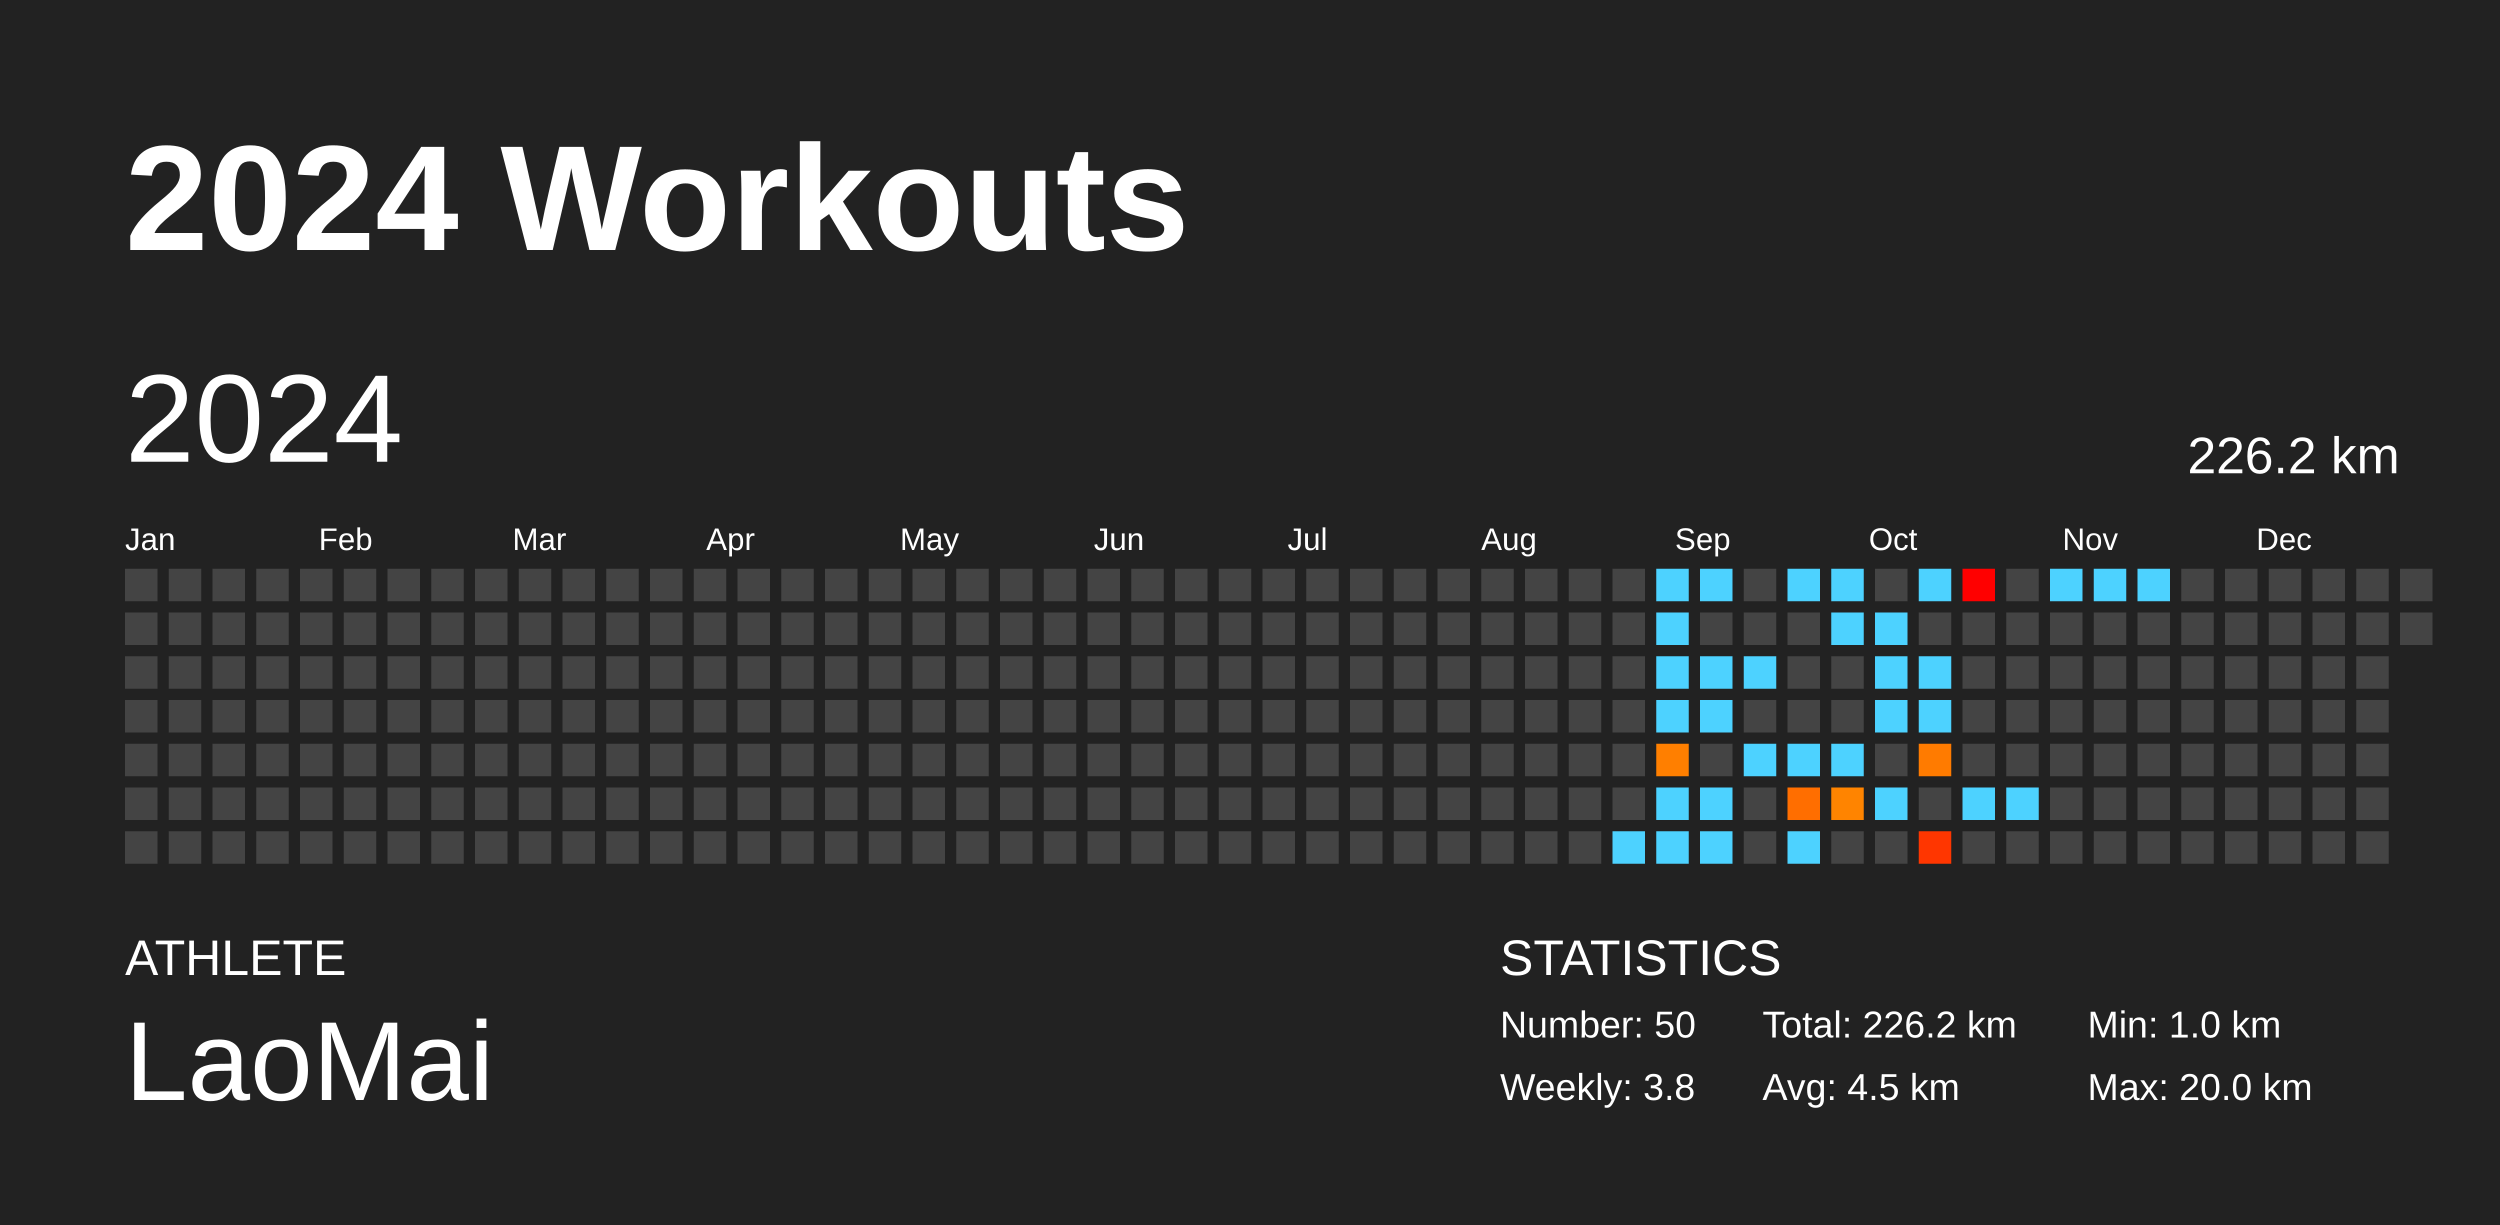
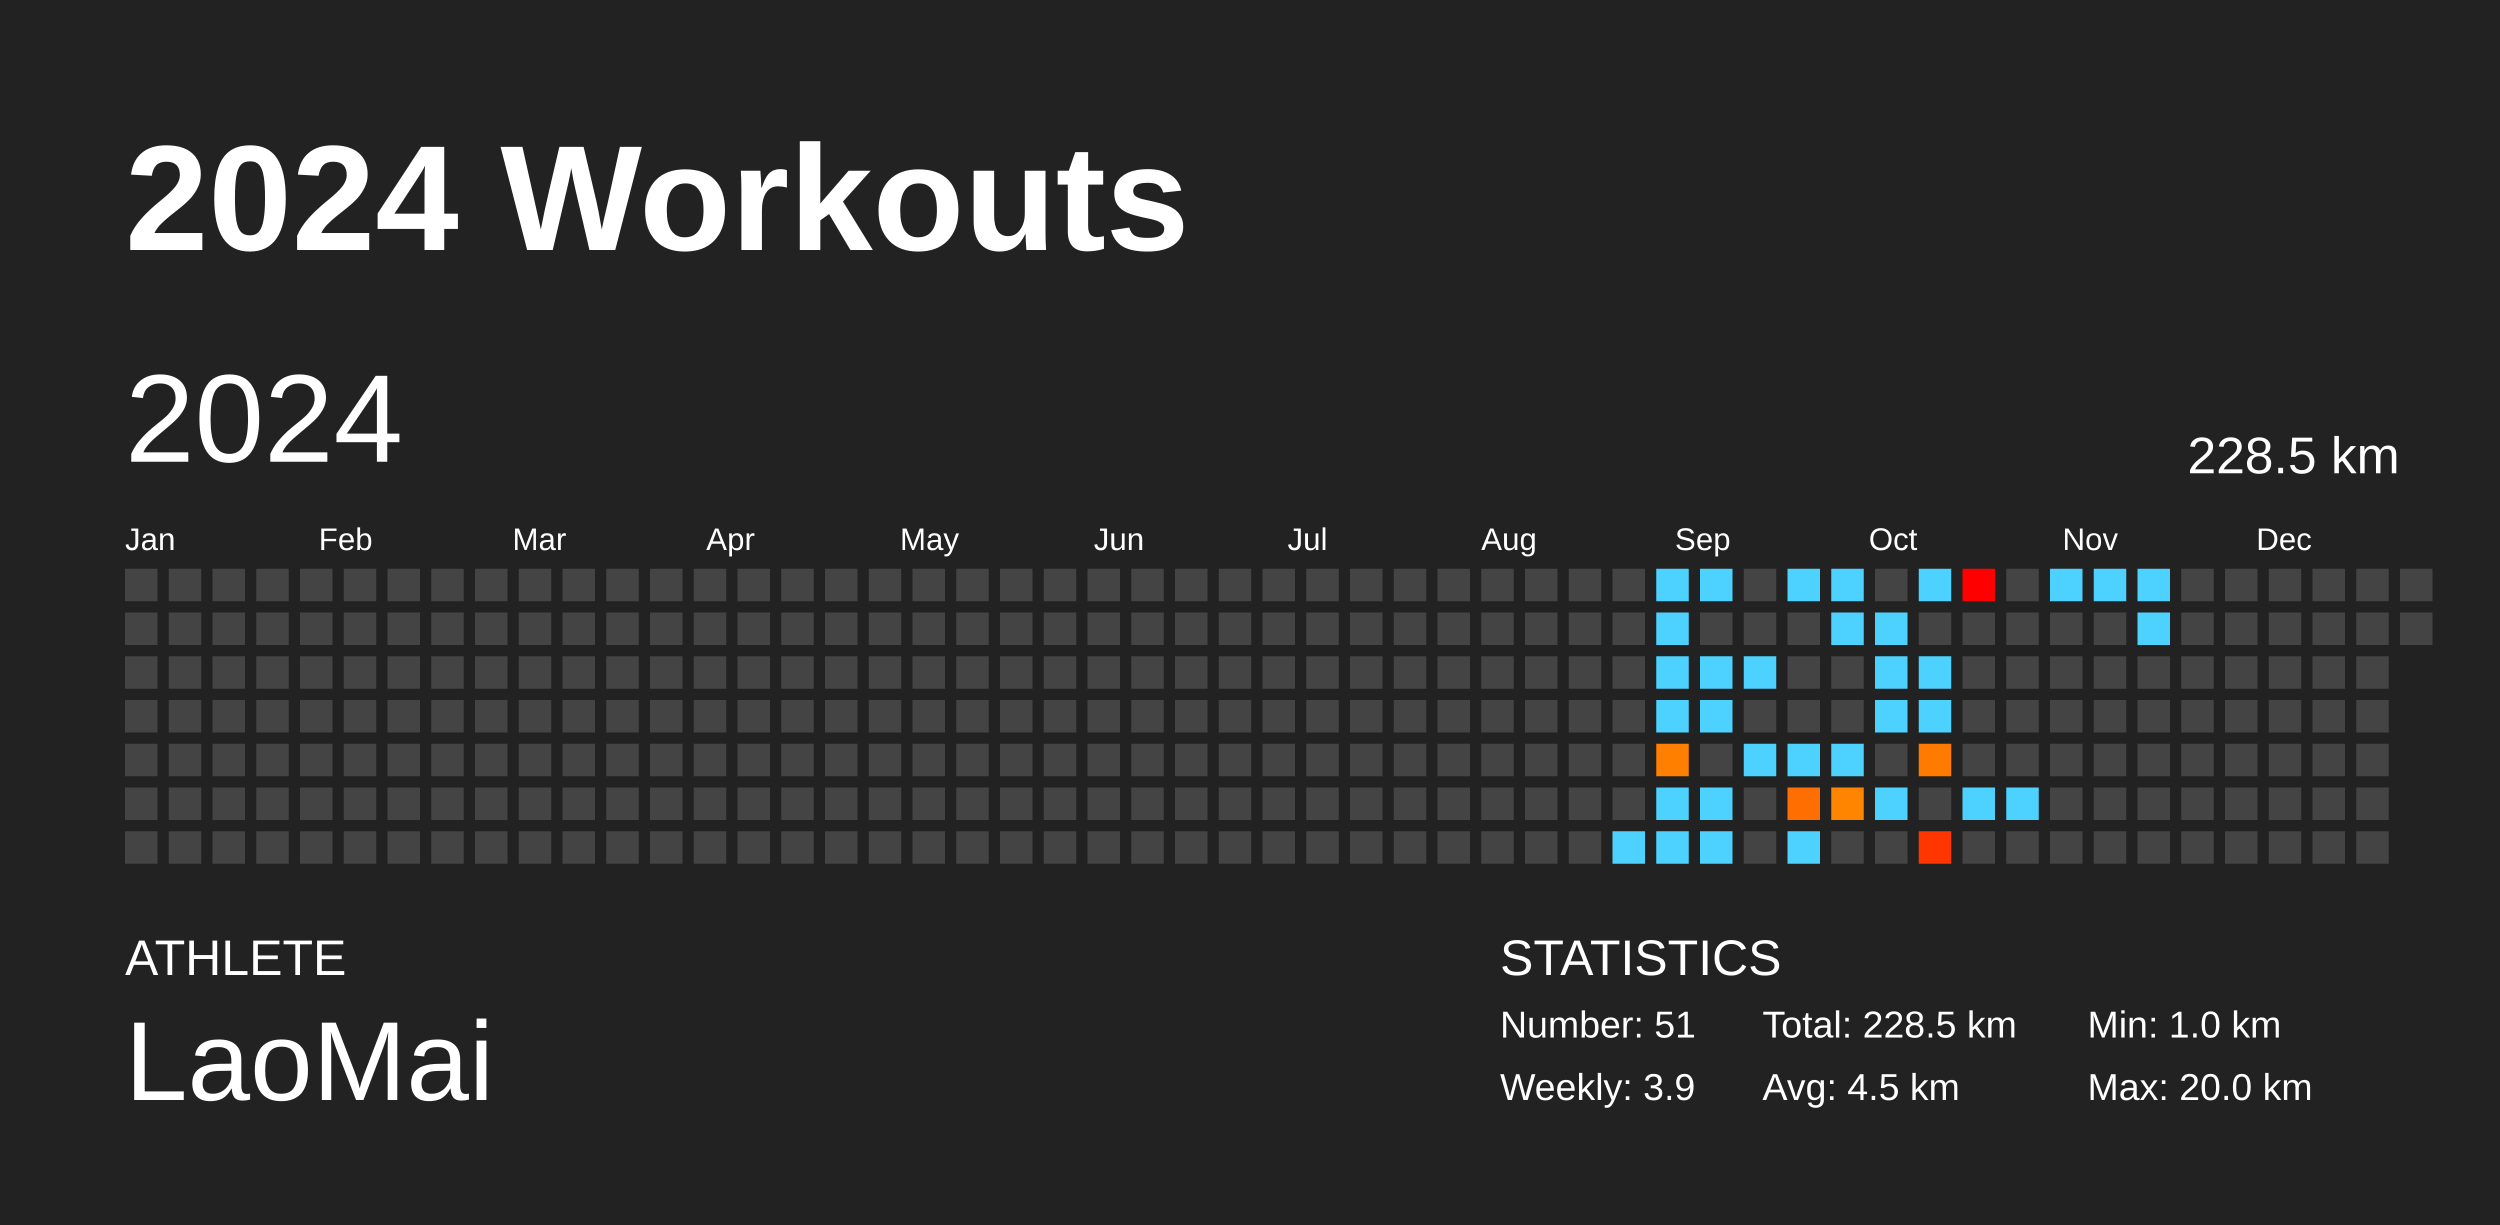
<svg xmlns="http://www.w3.org/2000/svg" baseProfile="full" height="98mm" version="1.1" viewBox="0,0,200,98" width="200mm">
  <defs />
  <rect fill="#222222" height="98" width="200" x="0" y="0" />
  <text fill="#FFFFFF" style="font-size:12px; font-family:Arial; font-weight:bold;" x="10" y="20">2024 Workouts</text>
  <text fill="#FFFFFF" style="font-size:4px; font-family:Arial" x="10" y="78">ATHLETE</text>
  <text fill="#FFFFFF" style="font-size:9px; font-family:Arial" x="10" y="88">LaoMai</text>
  <text fill="#FFFFFF" style="font-size:4px; font-family:Arial" x="120" y="78">STATISTICS</text>
-   <text fill="#FFFFFF" style="font-size:3px; font-family:Arial" x="120" y="83">Number: 50</text>
-   <text fill="#FFFFFF" style="font-size:3px; font-family:Arial" x="120" y="88">Weekly: 3.8</text>
-   <text fill="#FFFFFF" style="font-size:3px; font-family:Arial" x="141" y="83">Total: 226.2 km</text>
+   <text fill="#FFFFFF" style="font-size:3px; font-family:Arial" x="120" y="83">Number: 51</text>
+   <text fill="#FFFFFF" style="font-size:3px; font-family:Arial" x="120" y="88">Weekly: 3.9</text>
+   <text fill="#FFFFFF" style="font-size:3px; font-family:Arial" x="141" y="83">Total: 228.5 km</text>
  <text fill="#FFFFFF" style="font-size:3px; font-family:Arial" x="141" y="88">Avg: 4.5 km</text>
  <text fill="#FFFFFF" style="font-size:3px; font-family:Arial" x="167" y="83">Min: 1.0 km</text>
  <text fill="#FFFFFF" style="font-size:3px; font-family:Arial" x="167" y="88">Max: 20.0 km</text>
  <text dominant-baseline="hanging" fill="#FFFFFF" style="font-size:10.0px; font-family:Arial;" x="10" y="30">2024</text>
-   <text dominant-baseline="hanging" fill="#FFFFFF" style="font-size:4.125px; font-family:Arial;" x="175" y="35">226.2 km</text>
+   <text dominant-baseline="hanging" fill="#FFFFFF" style="font-size:4.125px; font-family:Arial;" x="175" y="35">228.5 km</text>
  <text fill="#FFFFFF" style="font-size:2.5px; font-family:Arial" x="10.0" y="44">Jan</text>
  <text fill="#FFFFFF" style="font-size:2.5px; font-family:Arial" x="25.5" y="44">Feb</text>
  <text fill="#FFFFFF" style="font-size:2.5px; font-family:Arial" x="41.0" y="44">Mar</text>
  <text fill="#FFFFFF" style="font-size:2.5px; font-family:Arial" x="56.5" y="44">Apr</text>
  <text fill="#FFFFFF" style="font-size:2.5px; font-family:Arial" x="72.0" y="44">May</text>
  <text fill="#FFFFFF" style="font-size:2.5px; font-family:Arial" x="87.5" y="44">Jun</text>
  <text fill="#FFFFFF" style="font-size:2.5px; font-family:Arial" x="103.0" y="44">Jul</text>
  <text fill="#FFFFFF" style="font-size:2.5px; font-family:Arial" x="118.5" y="44">Aug</text>
  <text fill="#FFFFFF" style="font-size:2.5px; font-family:Arial" x="134.0" y="44">Sep</text>
  <text fill="#FFFFFF" style="font-size:2.5px; font-family:Arial" x="149.5" y="44">Oct</text>
  <text fill="#FFFFFF" style="font-size:2.5px; font-family:Arial" x="165.0" y="44">Nov</text>
  <text fill="#FFFFFF" style="font-size:2.5px; font-family:Arial" x="180.5" y="44">Dec</text>
  <rect fill="#444444" height="2.6" width="2.6" x="10.0" y="45.5" />
  <rect fill="#444444" height="2.6" width="2.6" x="10.0" y="49.0" />
  <rect fill="#444444" height="2.6" width="2.6" x="10.0" y="52.5" />
  <rect fill="#444444" height="2.6" width="2.6" x="10.0" y="56.0" />
  <rect fill="#444444" height="2.6" width="2.6" x="10.0" y="59.5" />
  <rect fill="#444444" height="2.6" width="2.6" x="10.0" y="63.0" />
  <rect fill="#444444" height="2.6" width="2.6" x="10.0" y="66.5" />
  <rect fill="#444444" height="2.6" width="2.6" x="13.5" y="45.5" />
  <rect fill="#444444" height="2.6" width="2.6" x="13.5" y="49.0" />
  <rect fill="#444444" height="2.6" width="2.6" x="13.5" y="52.5" />
  <rect fill="#444444" height="2.6" width="2.6" x="13.5" y="56.0" />
  <rect fill="#444444" height="2.6" width="2.6" x="13.5" y="59.5" />
  <rect fill="#444444" height="2.6" width="2.6" x="13.5" y="63.0" />
  <rect fill="#444444" height="2.6" width="2.6" x="13.5" y="66.5" />
  <rect fill="#444444" height="2.6" width="2.6" x="17.0" y="45.5" />
  <rect fill="#444444" height="2.6" width="2.6" x="17.0" y="49.0" />
  <rect fill="#444444" height="2.6" width="2.6" x="17.0" y="52.5" />
  <rect fill="#444444" height="2.6" width="2.6" x="17.0" y="56.0" />
  <rect fill="#444444" height="2.6" width="2.6" x="17.0" y="59.5" />
  <rect fill="#444444" height="2.6" width="2.6" x="17.0" y="63.0" />
  <rect fill="#444444" height="2.6" width="2.6" x="17.0" y="66.5" />
  <rect fill="#444444" height="2.6" width="2.6" x="20.5" y="45.5" />
  <rect fill="#444444" height="2.6" width="2.6" x="20.5" y="49.0" />
  <rect fill="#444444" height="2.6" width="2.6" x="20.5" y="52.5" />
  <rect fill="#444444" height="2.6" width="2.6" x="20.5" y="56.0" />
  <rect fill="#444444" height="2.6" width="2.6" x="20.5" y="59.5" />
  <rect fill="#444444" height="2.6" width="2.6" x="20.5" y="63.0" />
  <rect fill="#444444" height="2.6" width="2.6" x="20.5" y="66.5" />
  <rect fill="#444444" height="2.6" width="2.6" x="24.0" y="45.5" />
  <rect fill="#444444" height="2.6" width="2.6" x="24.0" y="49.0" />
  <rect fill="#444444" height="2.6" width="2.6" x="24.0" y="52.5" />
  <rect fill="#444444" height="2.6" width="2.6" x="24.0" y="56.0" />
  <rect fill="#444444" height="2.6" width="2.6" x="24.0" y="59.5" />
  <rect fill="#444444" height="2.6" width="2.6" x="24.0" y="63.0" />
  <rect fill="#444444" height="2.6" width="2.6" x="24.0" y="66.5" />
  <rect fill="#444444" height="2.6" width="2.6" x="27.5" y="45.5" />
  <rect fill="#444444" height="2.6" width="2.6" x="27.5" y="49.0" />
  <rect fill="#444444" height="2.6" width="2.6" x="27.5" y="52.5" />
  <rect fill="#444444" height="2.6" width="2.6" x="27.5" y="56.0" />
  <rect fill="#444444" height="2.6" width="2.6" x="27.5" y="59.5" />
  <rect fill="#444444" height="2.6" width="2.6" x="27.5" y="63.0" />
  <rect fill="#444444" height="2.6" width="2.6" x="27.5" y="66.5" />
  <rect fill="#444444" height="2.6" width="2.6" x="31.0" y="45.5" />
  <rect fill="#444444" height="2.6" width="2.6" x="31.0" y="49.0" />
  <rect fill="#444444" height="2.6" width="2.6" x="31.0" y="52.5" />
  <rect fill="#444444" height="2.6" width="2.6" x="31.0" y="56.0" />
  <rect fill="#444444" height="2.6" width="2.6" x="31.0" y="59.5" />
  <rect fill="#444444" height="2.6" width="2.6" x="31.0" y="63.0" />
  <rect fill="#444444" height="2.6" width="2.6" x="31.0" y="66.5" />
  <rect fill="#444444" height="2.6" width="2.6" x="34.5" y="45.5" />
  <rect fill="#444444" height="2.6" width="2.6" x="34.5" y="49.0" />
  <rect fill="#444444" height="2.6" width="2.6" x="34.5" y="52.5" />
  <rect fill="#444444" height="2.6" width="2.6" x="34.5" y="56.0" />
  <rect fill="#444444" height="2.6" width="2.6" x="34.5" y="59.5" />
  <rect fill="#444444" height="2.6" width="2.6" x="34.5" y="63.0" />
  <rect fill="#444444" height="2.6" width="2.6" x="34.5" y="66.5" />
  <rect fill="#444444" height="2.6" width="2.6" x="38.0" y="45.5" />
  <rect fill="#444444" height="2.6" width="2.6" x="38.0" y="49.0" />
  <rect fill="#444444" height="2.6" width="2.6" x="38.0" y="52.5" />
  <rect fill="#444444" height="2.6" width="2.6" x="38.0" y="56.0" />
  <rect fill="#444444" height="2.6" width="2.6" x="38.0" y="59.5" />
  <rect fill="#444444" height="2.6" width="2.6" x="38.0" y="63.0" />
  <rect fill="#444444" height="2.6" width="2.6" x="38.0" y="66.5" />
  <rect fill="#444444" height="2.6" width="2.6" x="41.5" y="45.5" />
  <rect fill="#444444" height="2.6" width="2.6" x="41.5" y="49.0" />
  <rect fill="#444444" height="2.6" width="2.6" x="41.5" y="52.5" />
  <rect fill="#444444" height="2.6" width="2.6" x="41.5" y="56.0" />
  <rect fill="#444444" height="2.6" width="2.6" x="41.5" y="59.5" />
  <rect fill="#444444" height="2.6" width="2.6" x="41.5" y="63.0" />
  <rect fill="#444444" height="2.6" width="2.6" x="41.5" y="66.5" />
  <rect fill="#444444" height="2.6" width="2.6" x="45.0" y="45.5" />
  <rect fill="#444444" height="2.6" width="2.6" x="45.0" y="49.0" />
  <rect fill="#444444" height="2.6" width="2.6" x="45.0" y="52.5" />
  <rect fill="#444444" height="2.6" width="2.6" x="45.0" y="56.0" />
  <rect fill="#444444" height="2.6" width="2.6" x="45.0" y="59.5" />
  <rect fill="#444444" height="2.6" width="2.6" x="45.0" y="63.0" />
  <rect fill="#444444" height="2.6" width="2.6" x="45.0" y="66.5" />
  <rect fill="#444444" height="2.6" width="2.6" x="48.5" y="45.5" />
  <rect fill="#444444" height="2.6" width="2.6" x="48.5" y="49.0" />
  <rect fill="#444444" height="2.6" width="2.6" x="48.5" y="52.5" />
  <rect fill="#444444" height="2.6" width="2.6" x="48.5" y="56.0" />
  <rect fill="#444444" height="2.6" width="2.6" x="48.5" y="59.5" />
  <rect fill="#444444" height="2.6" width="2.6" x="48.5" y="63.0" />
  <rect fill="#444444" height="2.6" width="2.6" x="48.5" y="66.5" />
  <rect fill="#444444" height="2.6" width="2.6" x="52.0" y="45.5" />
  <rect fill="#444444" height="2.6" width="2.6" x="52.0" y="49.0" />
  <rect fill="#444444" height="2.6" width="2.6" x="52.0" y="52.5" />
  <rect fill="#444444" height="2.6" width="2.6" x="52.0" y="56.0" />
  <rect fill="#444444" height="2.6" width="2.6" x="52.0" y="59.5" />
  <rect fill="#444444" height="2.6" width="2.6" x="52.0" y="63.0" />
  <rect fill="#444444" height="2.6" width="2.6" x="52.0" y="66.5" />
  <rect fill="#444444" height="2.6" width="2.6" x="55.5" y="45.5" />
  <rect fill="#444444" height="2.6" width="2.6" x="55.5" y="49.0" />
  <rect fill="#444444" height="2.6" width="2.6" x="55.5" y="52.5" />
  <rect fill="#444444" height="2.6" width="2.6" x="55.5" y="56.0" />
  <rect fill="#444444" height="2.6" width="2.6" x="55.5" y="59.5" />
  <rect fill="#444444" height="2.6" width="2.6" x="55.5" y="63.0" />
  <rect fill="#444444" height="2.6" width="2.6" x="55.5" y="66.5" />
  <rect fill="#444444" height="2.6" width="2.6" x="59.0" y="45.5" />
  <rect fill="#444444" height="2.6" width="2.6" x="59.0" y="49.0" />
  <rect fill="#444444" height="2.6" width="2.6" x="59.0" y="52.5" />
  <rect fill="#444444" height="2.6" width="2.6" x="59.0" y="56.0" />
  <rect fill="#444444" height="2.6" width="2.6" x="59.0" y="59.5" />
  <rect fill="#444444" height="2.6" width="2.6" x="59.0" y="63.0" />
  <rect fill="#444444" height="2.6" width="2.6" x="59.0" y="66.5" />
  <rect fill="#444444" height="2.6" width="2.6" x="62.5" y="45.5" />
  <rect fill="#444444" height="2.6" width="2.6" x="62.5" y="49.0" />
  <rect fill="#444444" height="2.6" width="2.6" x="62.5" y="52.5" />
  <rect fill="#444444" height="2.6" width="2.6" x="62.5" y="56.0" />
  <rect fill="#444444" height="2.6" width="2.6" x="62.5" y="59.5" />
  <rect fill="#444444" height="2.6" width="2.6" x="62.5" y="63.0" />
  <rect fill="#444444" height="2.6" width="2.6" x="62.5" y="66.5" />
  <rect fill="#444444" height="2.6" width="2.6" x="66.0" y="45.5" />
  <rect fill="#444444" height="2.6" width="2.6" x="66.0" y="49.0" />
  <rect fill="#444444" height="2.6" width="2.6" x="66.0" y="52.5" />
  <rect fill="#444444" height="2.6" width="2.6" x="66.0" y="56.0" />
  <rect fill="#444444" height="2.6" width="2.6" x="66.0" y="59.5" />
  <rect fill="#444444" height="2.6" width="2.6" x="66.0" y="63.0" />
  <rect fill="#444444" height="2.6" width="2.6" x="66.0" y="66.5" />
  <rect fill="#444444" height="2.6" width="2.6" x="69.5" y="45.5" />
  <rect fill="#444444" height="2.6" width="2.6" x="69.5" y="49.0" />
  <rect fill="#444444" height="2.6" width="2.6" x="69.5" y="52.5" />
  <rect fill="#444444" height="2.6" width="2.6" x="69.5" y="56.0" />
  <rect fill="#444444" height="2.6" width="2.6" x="69.5" y="59.5" />
  <rect fill="#444444" height="2.6" width="2.6" x="69.5" y="63.0" />
  <rect fill="#444444" height="2.6" width="2.6" x="69.5" y="66.5" />
  <rect fill="#444444" height="2.6" width="2.6" x="73.0" y="45.5" />
  <rect fill="#444444" height="2.6" width="2.6" x="73.0" y="49.0" />
  <rect fill="#444444" height="2.6" width="2.6" x="73.0" y="52.5" />
  <rect fill="#444444" height="2.6" width="2.6" x="73.0" y="56.0" />
  <rect fill="#444444" height="2.6" width="2.6" x="73.0" y="59.5" />
  <rect fill="#444444" height="2.6" width="2.6" x="73.0" y="63.0" />
  <rect fill="#444444" height="2.6" width="2.6" x="73.0" y="66.5" />
  <rect fill="#444444" height="2.6" width="2.6" x="76.5" y="45.5" />
  <rect fill="#444444" height="2.6" width="2.6" x="76.5" y="49.0" />
  <rect fill="#444444" height="2.6" width="2.6" x="76.5" y="52.5" />
  <rect fill="#444444" height="2.6" width="2.6" x="76.5" y="56.0" />
  <rect fill="#444444" height="2.6" width="2.6" x="76.5" y="59.5" />
  <rect fill="#444444" height="2.6" width="2.6" x="76.5" y="63.0" />
  <rect fill="#444444" height="2.6" width="2.6" x="76.5" y="66.5" />
  <rect fill="#444444" height="2.6" width="2.6" x="80.0" y="45.5" />
  <rect fill="#444444" height="2.6" width="2.6" x="80.0" y="49.0" />
  <rect fill="#444444" height="2.6" width="2.6" x="80.0" y="52.5" />
  <rect fill="#444444" height="2.6" width="2.6" x="80.0" y="56.0" />
  <rect fill="#444444" height="2.6" width="2.6" x="80.0" y="59.5" />
  <rect fill="#444444" height="2.6" width="2.6" x="80.0" y="63.0" />
  <rect fill="#444444" height="2.6" width="2.6" x="80.0" y="66.5" />
  <rect fill="#444444" height="2.6" width="2.6" x="83.5" y="45.5" />
  <rect fill="#444444" height="2.6" width="2.6" x="83.5" y="49.0" />
  <rect fill="#444444" height="2.6" width="2.6" x="83.5" y="52.5" />
  <rect fill="#444444" height="2.6" width="2.6" x="83.5" y="56.0" />
  <rect fill="#444444" height="2.6" width="2.6" x="83.5" y="59.5" />
  <rect fill="#444444" height="2.6" width="2.6" x="83.5" y="63.0" />
  <rect fill="#444444" height="2.6" width="2.6" x="83.5" y="66.5" />
  <rect fill="#444444" height="2.6" width="2.6" x="87.0" y="45.5" />
  <rect fill="#444444" height="2.6" width="2.6" x="87.0" y="49.0" />
  <rect fill="#444444" height="2.6" width="2.6" x="87.0" y="52.5" />
  <rect fill="#444444" height="2.6" width="2.6" x="87.0" y="56.0" />
  <rect fill="#444444" height="2.6" width="2.6" x="87.0" y="59.5" />
  <rect fill="#444444" height="2.6" width="2.6" x="87.0" y="63.0" />
  <rect fill="#444444" height="2.6" width="2.6" x="87.0" y="66.5" />
  <rect fill="#444444" height="2.6" width="2.6" x="90.5" y="45.5" />
  <rect fill="#444444" height="2.6" width="2.6" x="90.5" y="49.0" />
  <rect fill="#444444" height="2.6" width="2.6" x="90.5" y="52.5" />
  <rect fill="#444444" height="2.6" width="2.6" x="90.5" y="56.0" />
  <rect fill="#444444" height="2.6" width="2.6" x="90.5" y="59.5" />
  <rect fill="#444444" height="2.6" width="2.6" x="90.5" y="63.0" />
  <rect fill="#444444" height="2.6" width="2.6" x="90.5" y="66.5" />
  <rect fill="#444444" height="2.6" width="2.6" x="94.0" y="45.5" />
  <rect fill="#444444" height="2.6" width="2.6" x="94.0" y="49.0" />
  <rect fill="#444444" height="2.6" width="2.6" x="94.0" y="52.5" />
  <rect fill="#444444" height="2.6" width="2.6" x="94.0" y="56.0" />
  <rect fill="#444444" height="2.6" width="2.6" x="94.0" y="59.5" />
  <rect fill="#444444" height="2.6" width="2.6" x="94.0" y="63.0" />
  <rect fill="#444444" height="2.6" width="2.6" x="94.0" y="66.5" />
  <rect fill="#444444" height="2.6" width="2.6" x="97.5" y="45.5" />
  <rect fill="#444444" height="2.6" width="2.6" x="97.5" y="49.0" />
  <rect fill="#444444" height="2.6" width="2.6" x="97.5" y="52.5" />
  <rect fill="#444444" height="2.6" width="2.6" x="97.5" y="56.0" />
  <rect fill="#444444" height="2.6" width="2.6" x="97.5" y="59.5" />
  <rect fill="#444444" height="2.6" width="2.6" x="97.5" y="63.0" />
  <rect fill="#444444" height="2.6" width="2.6" x="97.5" y="66.5" />
  <rect fill="#444444" height="2.6" width="2.6" x="101.0" y="45.5" />
  <rect fill="#444444" height="2.6" width="2.6" x="101.0" y="49.0" />
  <rect fill="#444444" height="2.6" width="2.6" x="101.0" y="52.5" />
  <rect fill="#444444" height="2.6" width="2.6" x="101.0" y="56.0" />
  <rect fill="#444444" height="2.6" width="2.6" x="101.0" y="59.5" />
  <rect fill="#444444" height="2.6" width="2.6" x="101.0" y="63.0" />
  <rect fill="#444444" height="2.6" width="2.6" x="101.0" y="66.5" />
  <rect fill="#444444" height="2.6" width="2.6" x="104.5" y="45.5" />
  <rect fill="#444444" height="2.6" width="2.6" x="104.5" y="49.0" />
  <rect fill="#444444" height="2.6" width="2.6" x="104.5" y="52.5" />
  <rect fill="#444444" height="2.6" width="2.6" x="104.5" y="56.0" />
  <rect fill="#444444" height="2.6" width="2.6" x="104.5" y="59.5" />
  <rect fill="#444444" height="2.6" width="2.6" x="104.5" y="63.0" />
  <rect fill="#444444" height="2.6" width="2.6" x="104.5" y="66.5" />
  <rect fill="#444444" height="2.6" width="2.6" x="108.0" y="45.5" />
  <rect fill="#444444" height="2.6" width="2.6" x="108.0" y="49.0" />
  <rect fill="#444444" height="2.6" width="2.6" x="108.0" y="52.5" />
  <rect fill="#444444" height="2.6" width="2.6" x="108.0" y="56.0" />
  <rect fill="#444444" height="2.6" width="2.6" x="108.0" y="59.5" />
  <rect fill="#444444" height="2.6" width="2.6" x="108.0" y="63.0" />
  <rect fill="#444444" height="2.6" width="2.6" x="108.0" y="66.5" />
  <rect fill="#444444" height="2.6" width="2.6" x="111.5" y="45.5" />
  <rect fill="#444444" height="2.6" width="2.6" x="111.5" y="49.0" />
  <rect fill="#444444" height="2.6" width="2.6" x="111.5" y="52.5" />
  <rect fill="#444444" height="2.6" width="2.6" x="111.5" y="56.0" />
  <rect fill="#444444" height="2.6" width="2.6" x="111.5" y="59.5" />
  <rect fill="#444444" height="2.6" width="2.6" x="111.5" y="63.0" />
  <rect fill="#444444" height="2.6" width="2.6" x="111.5" y="66.5" />
  <rect fill="#444444" height="2.6" width="2.6" x="115.0" y="45.5" />
  <rect fill="#444444" height="2.6" width="2.6" x="115.0" y="49.0" />
  <rect fill="#444444" height="2.6" width="2.6" x="115.0" y="52.5" />
  <rect fill="#444444" height="2.6" width="2.6" x="115.0" y="56.0" />
  <rect fill="#444444" height="2.6" width="2.6" x="115.0" y="59.5" />
  <rect fill="#444444" height="2.6" width="2.6" x="115.0" y="63.0" />
  <rect fill="#444444" height="2.6" width="2.6" x="115.0" y="66.5" />
  <rect fill="#444444" height="2.6" width="2.6" x="118.5" y="45.5" />
  <rect fill="#444444" height="2.6" width="2.6" x="118.5" y="49.0" />
  <rect fill="#444444" height="2.6" width="2.6" x="118.5" y="52.5" />
  <rect fill="#444444" height="2.6" width="2.6" x="118.5" y="56.0" />
  <rect fill="#444444" height="2.6" width="2.6" x="118.5" y="59.5" />
  <rect fill="#444444" height="2.6" width="2.6" x="118.5" y="63.0" />
  <rect fill="#444444" height="2.6" width="2.6" x="118.5" y="66.5" />
  <rect fill="#444444" height="2.6" width="2.6" x="122.0" y="45.5" />
  <rect fill="#444444" height="2.6" width="2.6" x="122.0" y="49.0" />
  <rect fill="#444444" height="2.6" width="2.6" x="122.0" y="52.5" />
  <rect fill="#444444" height="2.6" width="2.6" x="122.0" y="56.0" />
  <rect fill="#444444" height="2.6" width="2.6" x="122.0" y="59.5" />
  <rect fill="#444444" height="2.6" width="2.6" x="122.0" y="63.0" />
  <rect fill="#444444" height="2.6" width="2.6" x="122.0" y="66.5" />
  <rect fill="#444444" height="2.6" width="2.6" x="125.5" y="45.5" />
  <rect fill="#444444" height="2.6" width="2.6" x="125.5" y="49.0" />
  <rect fill="#444444" height="2.6" width="2.6" x="125.5" y="52.5" />
  <rect fill="#444444" height="2.6" width="2.6" x="125.5" y="56.0" />
  <rect fill="#444444" height="2.6" width="2.6" x="125.5" y="59.5" />
  <rect fill="#444444" height="2.6" width="2.6" x="125.5" y="63.0" />
  <rect fill="#444444" height="2.6" width="2.6" x="125.5" y="66.5" />
  <rect fill="#444444" height="2.6" width="2.6" x="129.0" y="45.5" />
  <rect fill="#444444" height="2.6" width="2.6" x="129.0" y="49.0" />
  <rect fill="#444444" height="2.6" width="2.6" x="129.0" y="52.5" />
  <rect fill="#444444" height="2.6" width="2.6" x="129.0" y="56.0" />
  <rect fill="#444444" height="2.6" width="2.6" x="129.0" y="59.5" />
  <rect fill="#444444" height="2.6" width="2.6" x="129.0" y="63.0" />
  <rect fill="#4dd2ff" height="2.6" width="2.6" x="129.0" y="66.5" />
  <rect fill="#4dd2ff" height="2.6" width="2.6" x="132.5" y="45.5" />
  <rect fill="#4dd2ff" height="2.6" width="2.6" x="132.5" y="49.0" />
  <rect fill="#4dd2ff" height="2.6" width="2.6" x="132.5" y="52.5" />
  <rect fill="#4dd2ff" height="2.6" width="2.6" x="132.5" y="56.0" />
  <rect fill="#ff7f00" height="2.6" width="2.6" x="132.5" y="59.5" />
  <rect fill="#4dd2ff" height="2.6" width="2.6" x="132.5" y="63.0" />
  <rect fill="#4dd2ff" height="2.6" width="2.6" x="132.5" y="66.5" />
  <rect fill="#4dd2ff" height="2.6" width="2.6" x="136.0" y="45.5" />
  <rect fill="#444444" height="2.6" width="2.6" x="136.0" y="49.0" />
  <rect fill="#4dd2ff" height="2.6" width="2.6" x="136.0" y="52.5" />
  <rect fill="#4dd2ff" height="2.6" width="2.6" x="136.0" y="56.0" />
  <rect fill="#444444" height="2.6" width="2.6" x="136.0" y="59.5" />
  <rect fill="#4dd2ff" height="2.6" width="2.6" x="136.0" y="63.0" />
  <rect fill="#4dd2ff" height="2.6" width="2.6" x="136.0" y="66.5" />
  <rect fill="#444444" height="2.6" width="2.6" x="139.5" y="45.5" />
  <rect fill="#444444" height="2.6" width="2.6" x="139.5" y="49.0" />
  <rect fill="#4dd2ff" height="2.6" width="2.6" x="139.5" y="52.5" />
  <rect fill="#444444" height="2.6" width="2.6" x="139.5" y="56.0" />
  <rect fill="#4dd2ff" height="2.6" width="2.6" x="139.5" y="59.5" />
  <rect fill="#444444" height="2.6" width="2.6" x="139.5" y="63.0" />
  <rect fill="#444444" height="2.6" width="2.6" x="139.5" y="66.5" />
  <rect fill="#4dd2ff" height="2.6" width="2.6" x="143.0" y="45.5" />
  <rect fill="#444444" height="2.6" width="2.6" x="143.0" y="49.0" />
  <rect fill="#444444" height="2.6" width="2.6" x="143.0" y="52.5" />
  <rect fill="#444444" height="2.6" width="2.6" x="143.0" y="56.0" />
  <rect fill="#4dd2ff" height="2.6" width="2.6" x="143.0" y="59.5" />
  <rect fill="#ff6e00" height="2.6" width="2.6" x="143.0" y="63.0" />
  <rect fill="#4dd2ff" height="2.6" width="2.6" x="143.0" y="66.5" />
  <rect fill="#4dd2ff" height="2.6" width="2.6" x="146.5" y="45.5" />
  <rect fill="#4dd2ff" height="2.6" width="2.6" x="146.5" y="49.0" />
  <rect fill="#444444" height="2.6" width="2.6" x="146.5" y="52.5" />
  <rect fill="#444444" height="2.6" width="2.6" x="146.5" y="56.0" />
  <rect fill="#4dd2ff" height="2.6" width="2.6" x="146.5" y="59.5" />
  <rect fill="#ff8400" height="2.6" width="2.6" x="146.5" y="63.0" />
  <rect fill="#444444" height="2.6" width="2.6" x="146.5" y="66.5" />
  <rect fill="#444444" height="2.6" width="2.6" x="150.0" y="45.5" />
  <rect fill="#4dd2ff" height="2.6" width="2.6" x="150.0" y="49.0" />
  <rect fill="#4dd2ff" height="2.6" width="2.6" x="150.0" y="52.5" />
  <rect fill="#4dd2ff" height="2.6" width="2.6" x="150.0" y="56.0" />
  <rect fill="#444444" height="2.6" width="2.6" x="150.0" y="59.5" />
  <rect fill="#4dd2ff" height="2.6" width="2.6" x="150.0" y="63.0" />
  <rect fill="#444444" height="2.6" width="2.6" x="150.0" y="66.5" />
  <rect fill="#4dd2ff" height="2.6" width="2.6" x="153.5" y="45.5" />
  <rect fill="#444444" height="2.6" width="2.6" x="153.5" y="49.0" />
  <rect fill="#4dd2ff" height="2.6" width="2.6" x="153.5" y="52.5" />
  <rect fill="#4dd2ff" height="2.6" width="2.6" x="153.5" y="56.0" />
  <rect fill="#ff7b00" height="2.6" width="2.6" x="153.5" y="59.5" />
  <rect fill="#444444" height="2.6" width="2.6" x="153.5" y="63.0" />
  <rect fill="#ff3600" height="2.6" width="2.6" x="153.5" y="66.5" />
  <rect fill="red" height="2.6" width="2.6" x="157.0" y="45.5" />
  <rect fill="#444444" height="2.6" width="2.6" x="157.0" y="49.0" />
  <rect fill="#444444" height="2.6" width="2.6" x="157.0" y="52.5" />
  <rect fill="#444444" height="2.6" width="2.6" x="157.0" y="56.0" />
  <rect fill="#444444" height="2.6" width="2.6" x="157.0" y="59.5" />
  <rect fill="#4dd2ff" height="2.6" width="2.6" x="157.0" y="63.0" />
  <rect fill="#444444" height="2.6" width="2.6" x="157.0" y="66.5" />
  <rect fill="#444444" height="2.6" width="2.6" x="160.5" y="45.5" />
  <rect fill="#444444" height="2.6" width="2.6" x="160.5" y="49.0" />
  <rect fill="#444444" height="2.6" width="2.6" x="160.5" y="52.5" />
  <rect fill="#444444" height="2.6" width="2.6" x="160.5" y="56.0" />
  <rect fill="#444444" height="2.6" width="2.6" x="160.5" y="59.5" />
  <rect fill="#4dd2ff" height="2.6" width="2.6" x="160.5" y="63.0" />
  <rect fill="#444444" height="2.6" width="2.6" x="160.5" y="66.5" />
  <rect fill="#4dd2ff" height="2.6" width="2.6" x="164.0" y="45.5" />
  <rect fill="#444444" height="2.6" width="2.6" x="164.0" y="49.0" />
  <rect fill="#444444" height="2.6" width="2.6" x="164.0" y="52.5" />
  <rect fill="#444444" height="2.6" width="2.6" x="164.0" y="56.0" />
  <rect fill="#444444" height="2.6" width="2.6" x="164.0" y="59.5" />
  <rect fill="#444444" height="2.6" width="2.6" x="164.0" y="63.0" />
  <rect fill="#444444" height="2.6" width="2.6" x="164.0" y="66.5" />
  <rect fill="#4dd2ff" height="2.6" width="2.6" x="167.5" y="45.5" />
  <rect fill="#444444" height="2.6" width="2.6" x="167.5" y="49.0" />
  <rect fill="#444444" height="2.6" width="2.6" x="167.5" y="52.5" />
  <rect fill="#444444" height="2.6" width="2.6" x="167.5" y="56.0" />
  <rect fill="#444444" height="2.6" width="2.6" x="167.5" y="59.5" />
  <rect fill="#444444" height="2.6" width="2.6" x="167.5" y="63.0" />
  <rect fill="#444444" height="2.6" width="2.6" x="167.5" y="66.5" />
  <rect fill="#4dd2ff" height="2.6" width="2.6" x="171.0" y="45.5" />
-   <rect fill="#444444" height="2.6" width="2.6" x="171.0" y="49.0" />
+   <rect fill="#4dd2ff" height="2.6" width="2.6" x="171.0" y="49.0" />
  <rect fill="#444444" height="2.6" width="2.6" x="171.0" y="52.5" />
  <rect fill="#444444" height="2.6" width="2.6" x="171.0" y="56.0" />
  <rect fill="#444444" height="2.6" width="2.6" x="171.0" y="59.5" />
  <rect fill="#444444" height="2.6" width="2.6" x="171.0" y="63.0" />
  <rect fill="#444444" height="2.6" width="2.6" x="171.0" y="66.5" />
  <rect fill="#444444" height="2.6" width="2.6" x="174.5" y="45.5" />
  <rect fill="#444444" height="2.6" width="2.6" x="174.5" y="49.0" />
  <rect fill="#444444" height="2.6" width="2.6" x="174.5" y="52.5" />
  <rect fill="#444444" height="2.6" width="2.6" x="174.5" y="56.0" />
  <rect fill="#444444" height="2.6" width="2.6" x="174.5" y="59.5" />
  <rect fill="#444444" height="2.6" width="2.6" x="174.5" y="63.0" />
  <rect fill="#444444" height="2.6" width="2.6" x="174.5" y="66.5" />
  <rect fill="#444444" height="2.6" width="2.6" x="178.0" y="45.5" />
  <rect fill="#444444" height="2.6" width="2.6" x="178.0" y="49.0" />
  <rect fill="#444444" height="2.6" width="2.6" x="178.0" y="52.5" />
  <rect fill="#444444" height="2.6" width="2.6" x="178.0" y="56.0" />
  <rect fill="#444444" height="2.6" width="2.6" x="178.0" y="59.5" />
  <rect fill="#444444" height="2.6" width="2.6" x="178.0" y="63.0" />
  <rect fill="#444444" height="2.6" width="2.6" x="178.0" y="66.5" />
  <rect fill="#444444" height="2.6" width="2.6" x="181.5" y="45.5" />
  <rect fill="#444444" height="2.6" width="2.6" x="181.5" y="49.0" />
  <rect fill="#444444" height="2.6" width="2.6" x="181.5" y="52.5" />
  <rect fill="#444444" height="2.6" width="2.6" x="181.5" y="56.0" />
  <rect fill="#444444" height="2.6" width="2.6" x="181.5" y="59.5" />
  <rect fill="#444444" height="2.6" width="2.6" x="181.5" y="63.0" />
  <rect fill="#444444" height="2.6" width="2.6" x="181.5" y="66.5" />
  <rect fill="#444444" height="2.6" width="2.6" x="185.0" y="45.5" />
  <rect fill="#444444" height="2.6" width="2.6" x="185.0" y="49.0" />
  <rect fill="#444444" height="2.6" width="2.6" x="185.0" y="52.5" />
  <rect fill="#444444" height="2.6" width="2.6" x="185.0" y="56.0" />
  <rect fill="#444444" height="2.6" width="2.6" x="185.0" y="59.5" />
  <rect fill="#444444" height="2.6" width="2.6" x="185.0" y="63.0" />
  <rect fill="#444444" height="2.6" width="2.6" x="185.0" y="66.5" />
  <rect fill="#444444" height="2.6" width="2.6" x="188.5" y="45.5" />
  <rect fill="#444444" height="2.6" width="2.6" x="188.5" y="49.0" />
  <rect fill="#444444" height="2.6" width="2.6" x="188.5" y="52.5" />
  <rect fill="#444444" height="2.6" width="2.6" x="188.5" y="56.0" />
  <rect fill="#444444" height="2.6" width="2.6" x="188.5" y="59.5" />
  <rect fill="#444444" height="2.6" width="2.6" x="188.5" y="63.0" />
  <rect fill="#444444" height="2.6" width="2.6" x="188.5" y="66.5" />
  <rect fill="#444444" height="2.6" width="2.6" x="192.0" y="45.5" />
  <rect fill="#444444" height="2.6" width="2.6" x="192.0" y="49.0" />
</svg>
